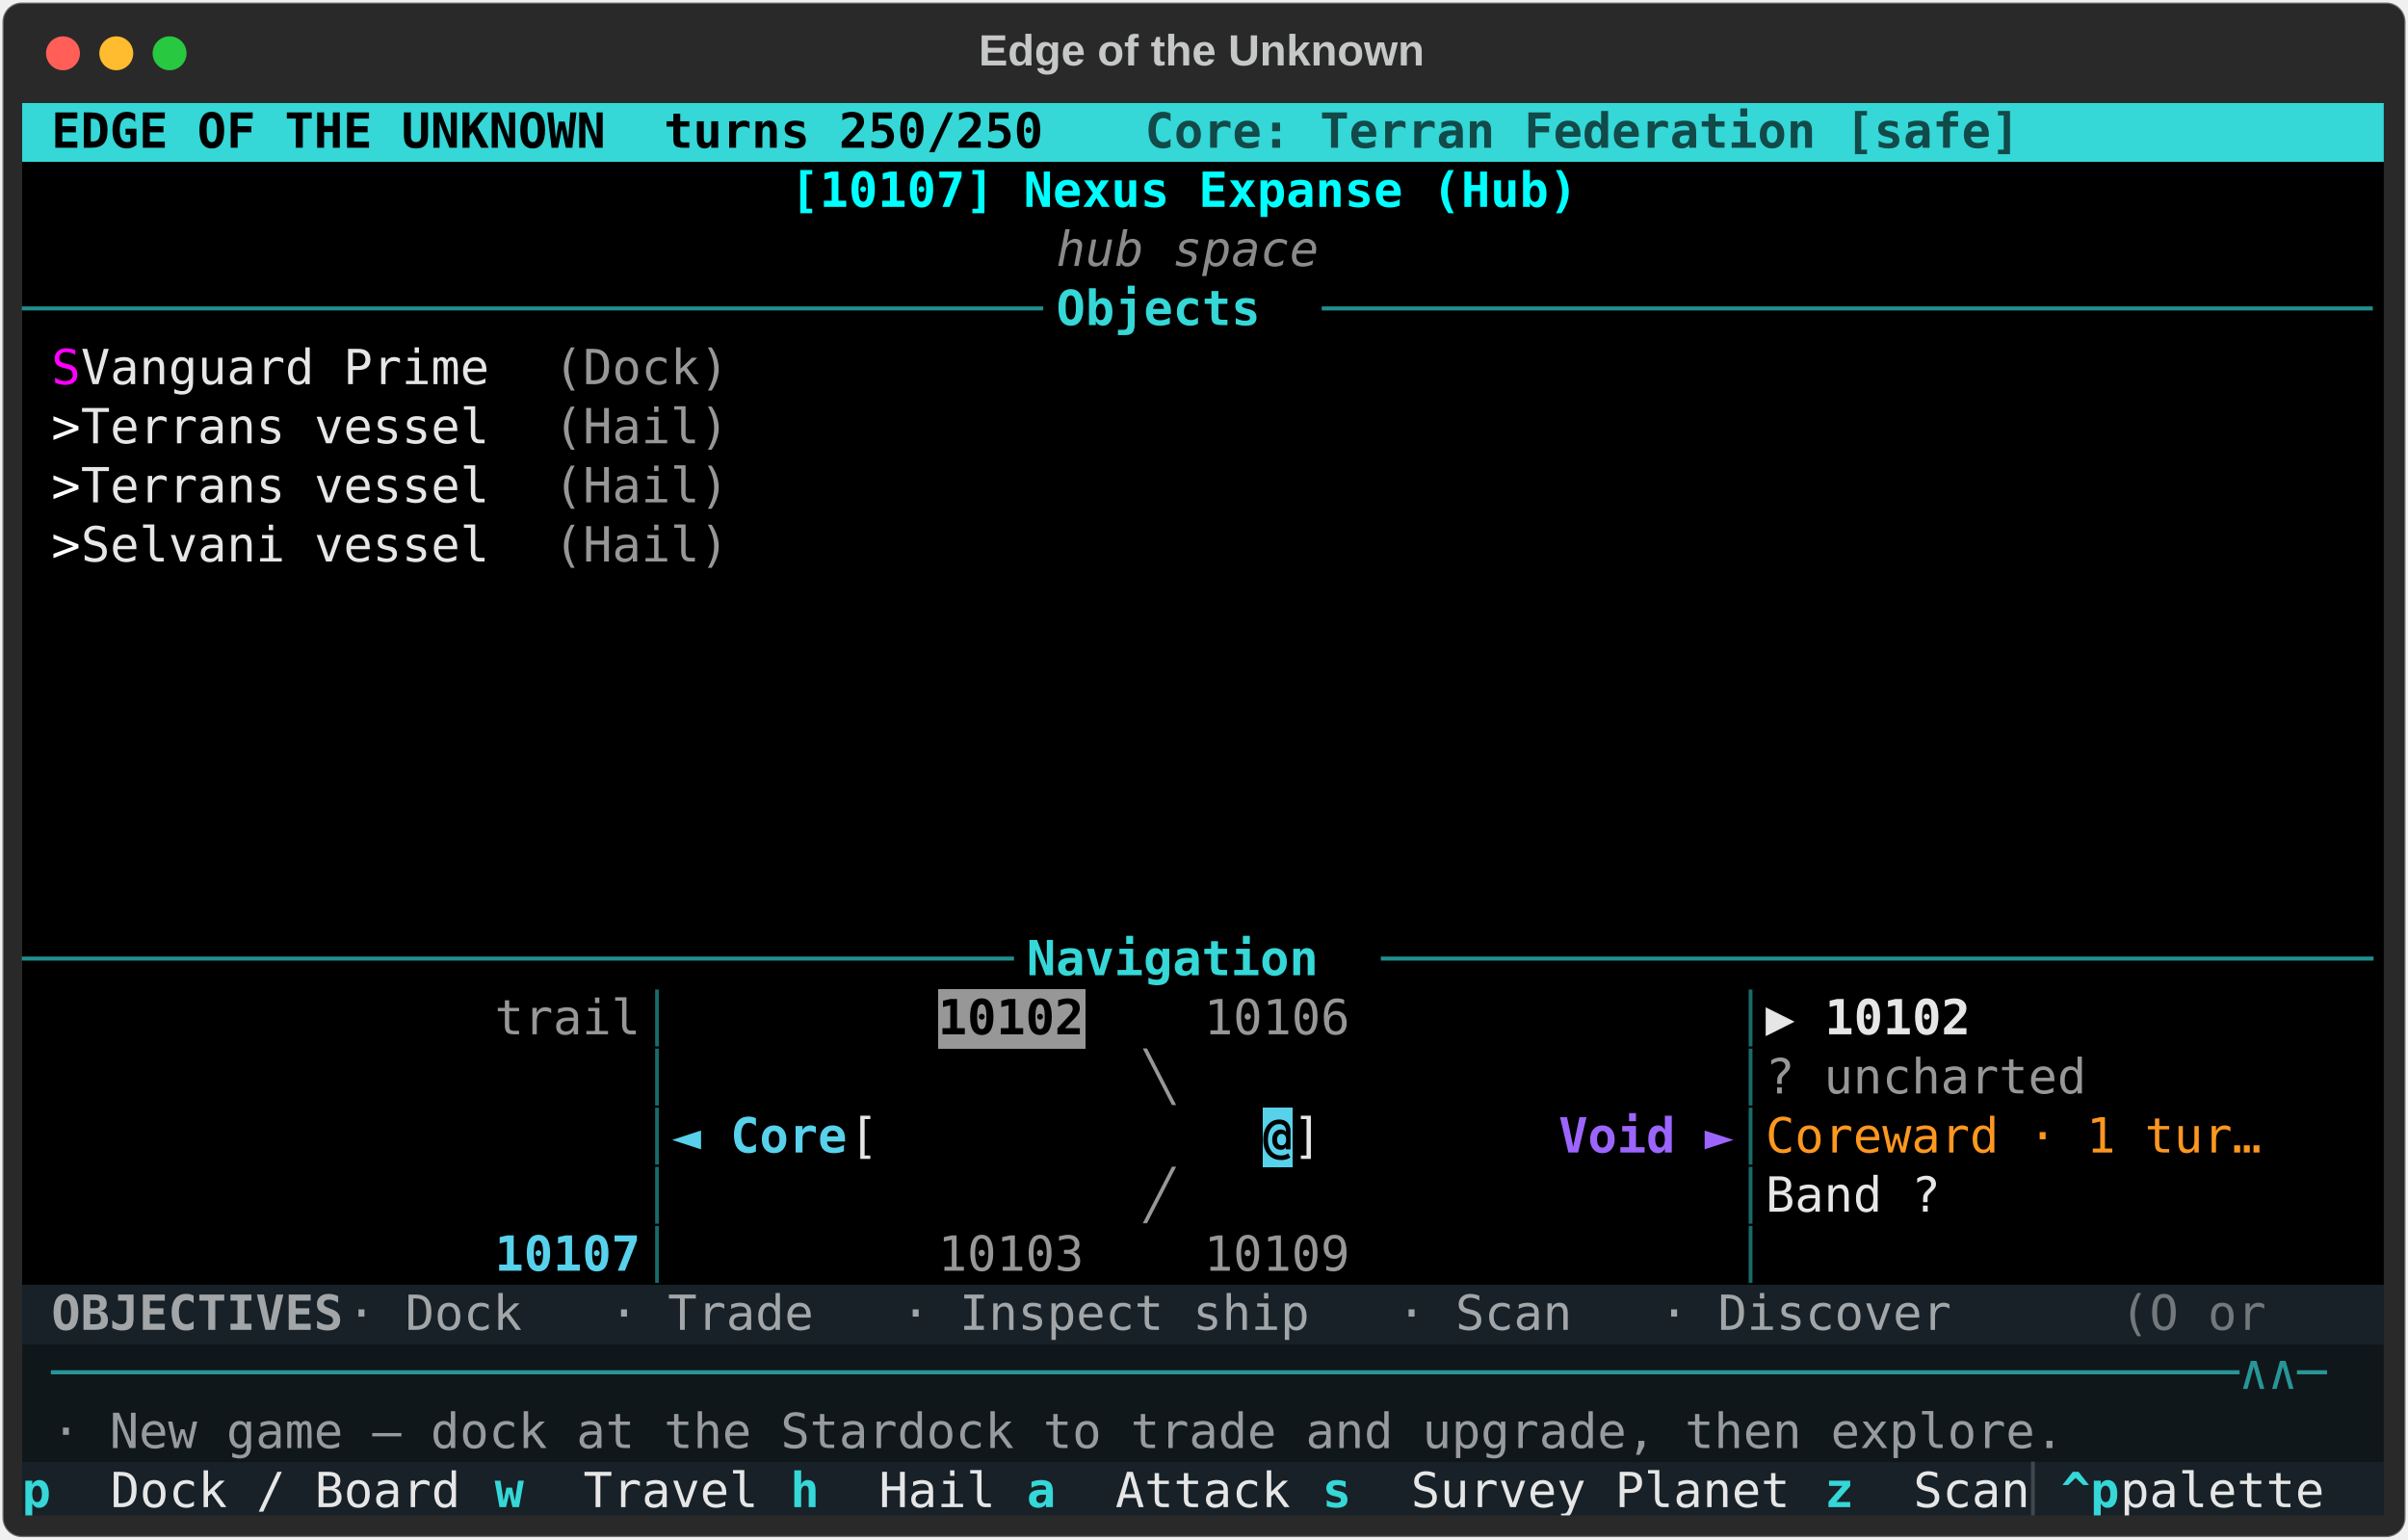
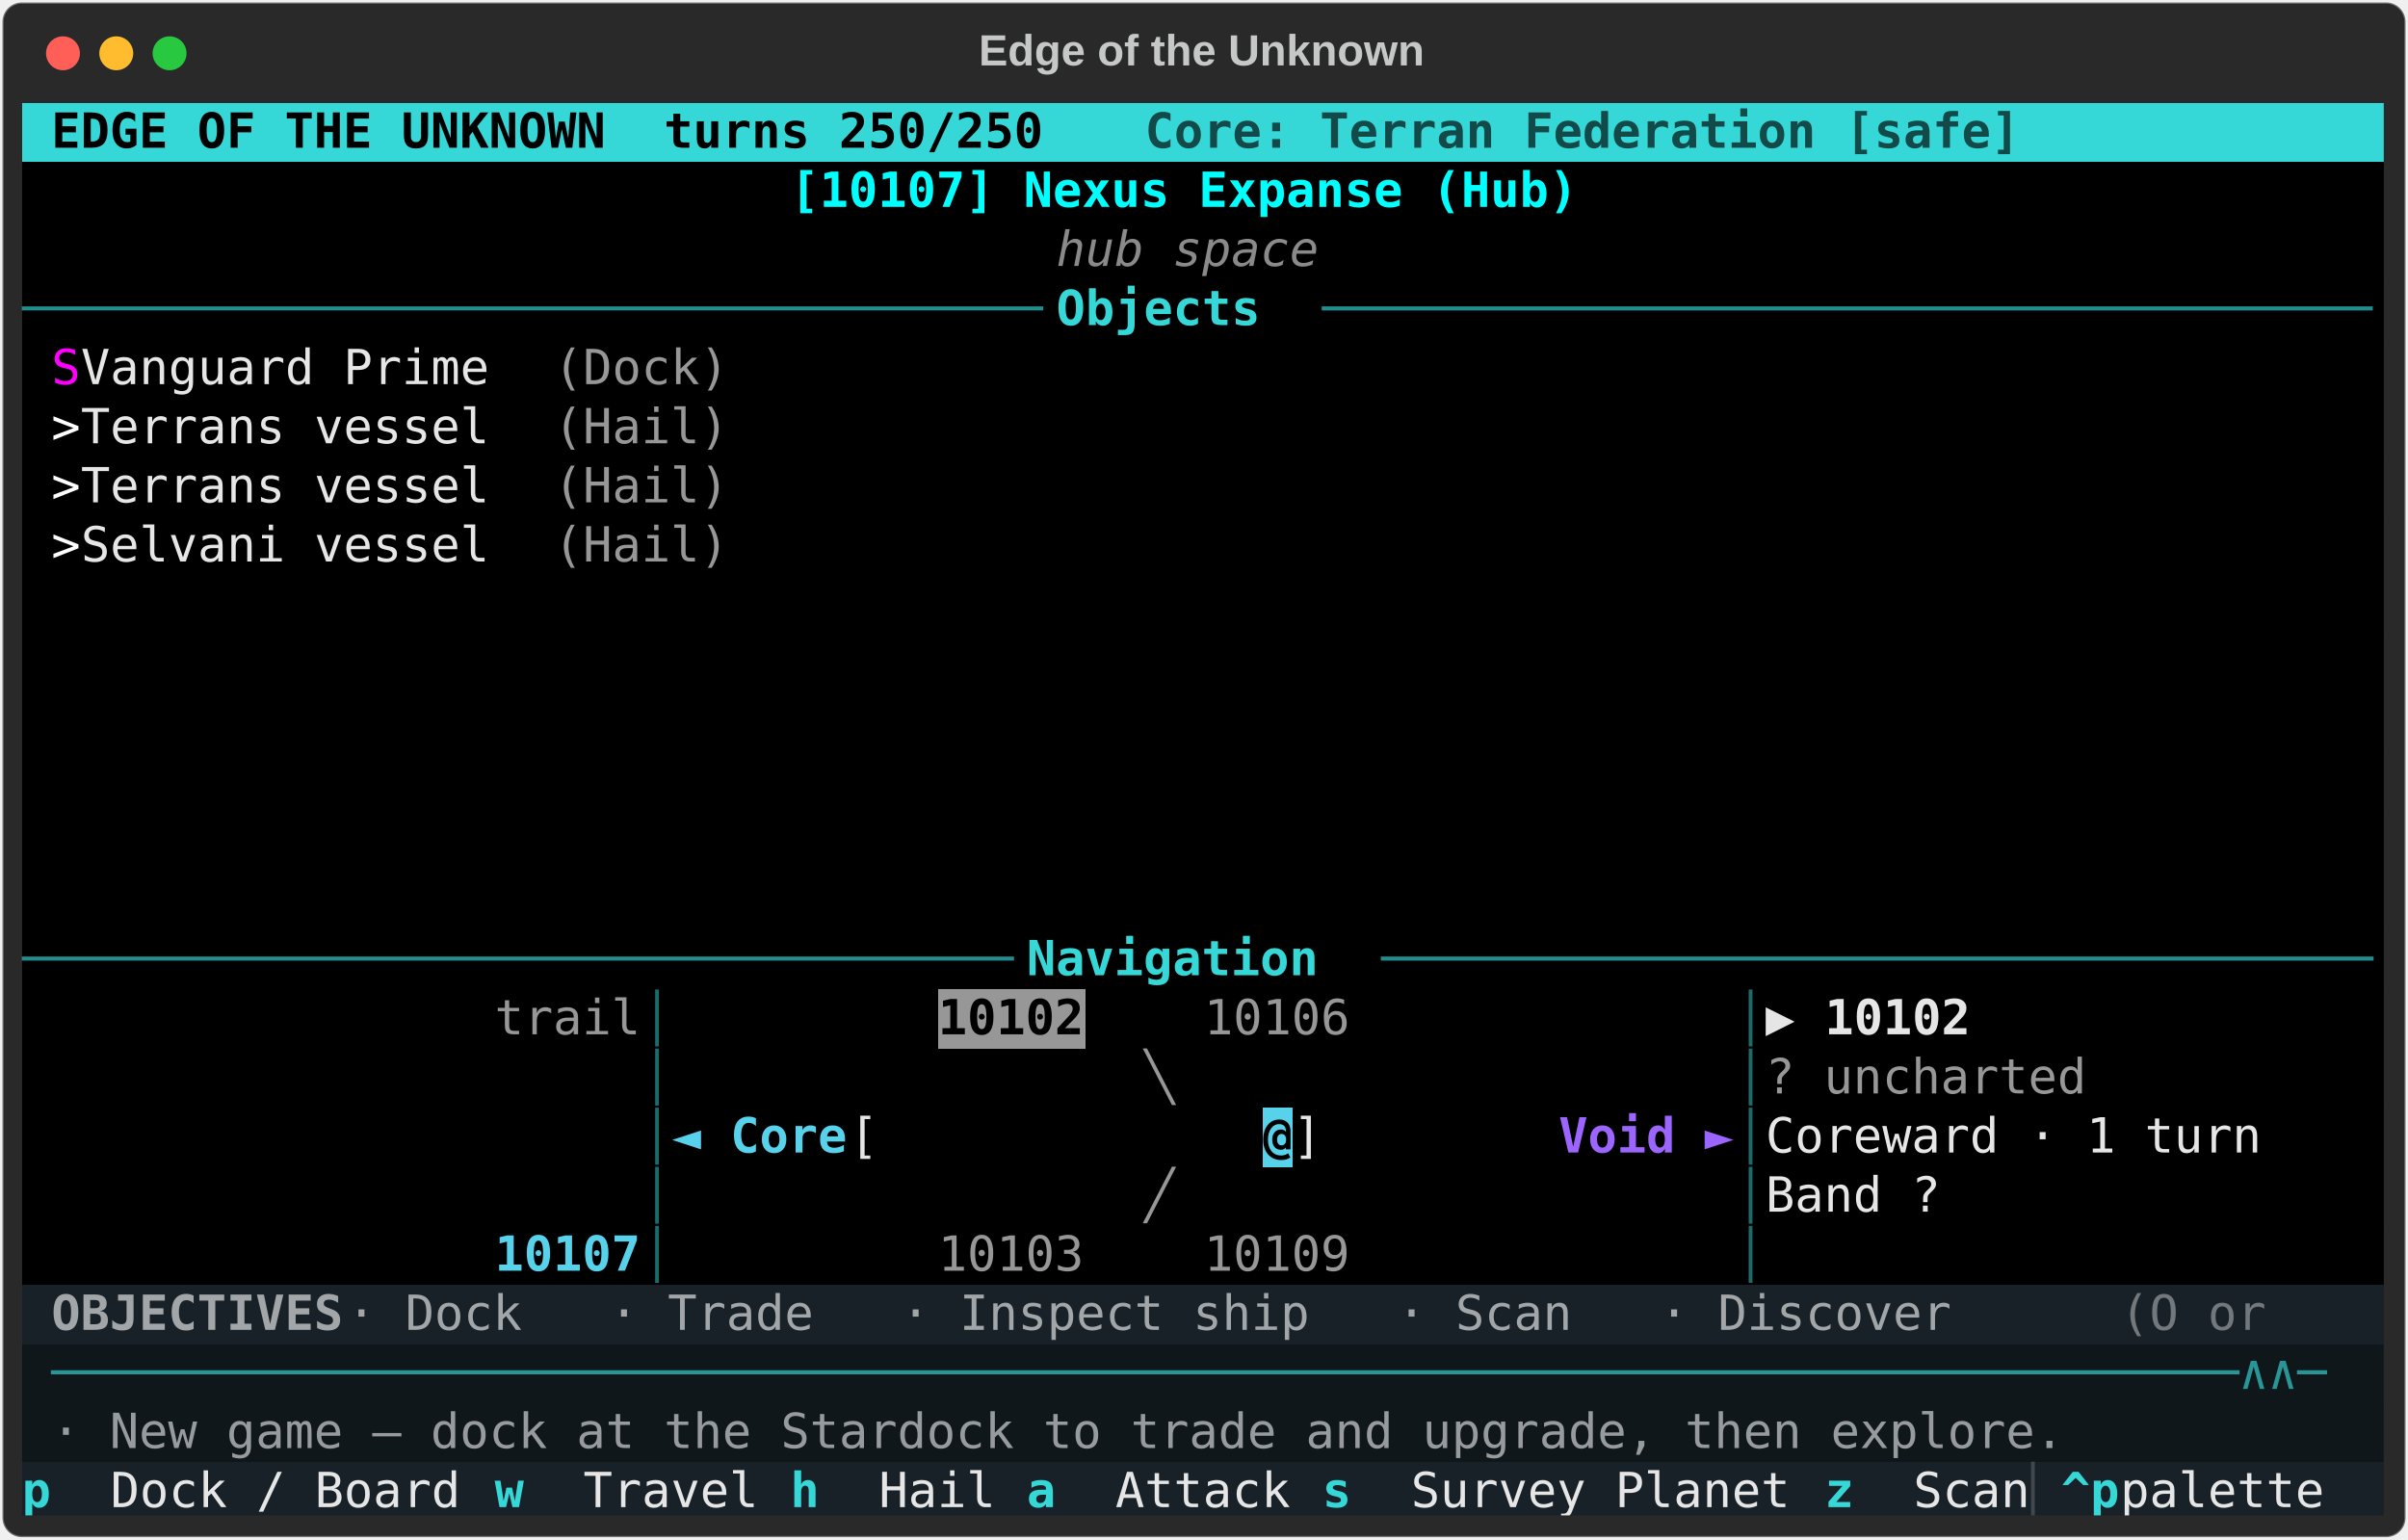
<svg xmlns="http://www.w3.org/2000/svg" class="rich-terminal" viewBox="0 0 994 635.6">
  <style>

    @font-face {
        font-family: "Fira Code";
        src: local("FiraCode-Regular"),
                url("https://cdnjs.cloudflare.com/ajax/libs/firacode/6.2.0/woff2/FiraCode-Regular.woff2") format("woff2"),
                url("https://cdnjs.cloudflare.com/ajax/libs/firacode/6.2.0/woff/FiraCode-Regular.woff") format("woff");
        font-style: normal;
        font-weight: 400;
    }
    @font-face {
        font-family: "Fira Code";
        src: local("FiraCode-Bold"),
                url("https://cdnjs.cloudflare.com/ajax/libs/firacode/6.2.0/woff2/FiraCode-Bold.woff2") format("woff2"),
                url("https://cdnjs.cloudflare.com/ajax/libs/firacode/6.2.0/woff/FiraCode-Bold.woff") format("woff");
        font-style: bold;
        font-weight: 700;
    }

    .terminal-matrix {
        font-family: Fira Code, monospace;
        font-size: 20px;
        line-height: 24.4px;
        font-variant-east-asian: full-width;
    }

    .terminal-title {
        font-size: 18px;
        font-weight: bold;
        font-family: arial;
    }

    .terminal-r1 { fill: #c5c8c6 }
.terminal-r2 { fill: #000000;font-weight: bold }
.terminal-r3 { fill: #124949;font-weight: bold }
.terminal-r4 { fill: #00ffff;font-weight: bold }
.terminal-r5 { fill: #8a8a8a;font-style: italic; }
.terminal-r6 { fill: #228d8d }
.terminal-r7 { fill: #35d7d7;font-weight: bold }
.terminal-r8 { fill: #ff00ff }
.terminal-r9 { fill: #e6e6e6 }
.terminal-r10 { fill: #979797 }
.terminal-r11 { fill: #ffffff }
.terminal-r12 { fill: #1a6b6b }
.terminal-r13 { fill: #e6e6e6;font-weight: bold }
.terminal-r14 { fill: #58d1eb;font-weight: bold }
.terminal-r15 { fill: #9d65ff;font-weight: bold }
- .terminal-r16 { fill: #fd971f }
- .terminal-r17 { fill: #a2a6a8;font-weight: bold }
- .terminal-r18 { fill: #a2a6a8 }
- .terminal-r19 { fill: #72787c }
- .terminal-r20 { fill: #289597 }
- .terminal-r21 { fill: #989b9d }
- .terminal-r22 { fill: #40484d }
+ .terminal-r16 { fill: #a2a6a8;font-weight: bold }
+ .terminal-r17 { fill: #a2a6a8 }
+ .terminal-r18 { fill: #72787c }
+ .terminal-r19 { fill: #289597 }
+ .terminal-r20 { fill: #989b9d }
+ .terminal-r21 { fill: #40484d }
    </style>
  <defs>
    <clipPath id="terminal-clip-terminal">
      <rect x="0" y="0" width="975.0" height="584.6" />
    </clipPath>
    <clipPath id="terminal-line-0">
      <rect x="0" y="1.5" width="976" height="24.65" />
    </clipPath>
    <clipPath id="terminal-line-1">
      <rect x="0" y="25.9" width="976" height="24.65" />
    </clipPath>
    <clipPath id="terminal-line-2">
      <rect x="0" y="50.3" width="976" height="24.65" />
    </clipPath>
    <clipPath id="terminal-line-3">
      <rect x="0" y="74.7" width="976" height="24.65" />
    </clipPath>
    <clipPath id="terminal-line-4">
      <rect x="0" y="99.1" width="976" height="24.65" />
    </clipPath>
    <clipPath id="terminal-line-5">
      <rect x="0" y="123.5" width="976" height="24.65" />
    </clipPath>
    <clipPath id="terminal-line-6">
      <rect x="0" y="147.9" width="976" height="24.65" />
    </clipPath>
    <clipPath id="terminal-line-7">
      <rect x="0" y="172.3" width="976" height="24.65" />
    </clipPath>
    <clipPath id="terminal-line-8">
      <rect x="0" y="196.7" width="976" height="24.65" />
    </clipPath>
    <clipPath id="terminal-line-9">
      <rect x="0" y="221.1" width="976" height="24.65" />
    </clipPath>
    <clipPath id="terminal-line-10">
      <rect x="0" y="245.5" width="976" height="24.65" />
    </clipPath>
    <clipPath id="terminal-line-11">
      <rect x="0" y="269.9" width="976" height="24.65" />
    </clipPath>
    <clipPath id="terminal-line-12">
      <rect x="0" y="294.3" width="976" height="24.65" />
    </clipPath>
    <clipPath id="terminal-line-13">
      <rect x="0" y="318.7" width="976" height="24.65" />
    </clipPath>
    <clipPath id="terminal-line-14">
      <rect x="0" y="343.1" width="976" height="24.65" />
    </clipPath>
    <clipPath id="terminal-line-15">
      <rect x="0" y="367.5" width="976" height="24.65" />
    </clipPath>
    <clipPath id="terminal-line-16">
      <rect x="0" y="391.9" width="976" height="24.65" />
    </clipPath>
    <clipPath id="terminal-line-17">
      <rect x="0" y="416.3" width="976" height="24.65" />
    </clipPath>
    <clipPath id="terminal-line-18">
      <rect x="0" y="440.7" width="976" height="24.65" />
    </clipPath>
    <clipPath id="terminal-line-19">
      <rect x="0" y="465.1" width="976" height="24.65" />
    </clipPath>
    <clipPath id="terminal-line-20">
      <rect x="0" y="489.5" width="976" height="24.65" />
    </clipPath>
    <clipPath id="terminal-line-21">
      <rect x="0" y="513.9" width="976" height="24.65" />
    </clipPath>
    <clipPath id="terminal-line-22">
      <rect x="0" y="538.3" width="976" height="24.65" />
    </clipPath>
  </defs>
  <rect fill="#292929" stroke="rgba(255,255,255,0.35)" stroke-width="1" x="1" y="1" width="992" height="633.6" rx="8" />
  <text class="terminal-title" fill="#c5c8c6" text-anchor="middle" x="496" y="27">Edge of the Unknown</text>
  <g transform="translate(26,22)">
    <circle cx="0" cy="0" r="7" fill="#ff5f57" />
    <circle cx="22" cy="0" r="7" fill="#febc2e" />
    <circle cx="44" cy="0" r="7" fill="#28c840" />
  </g>
  <g transform="translate(9, 41)" clip-path="url(#terminal-clip-terminal)">
    <rect fill="#35d7d7" x="0" y="1.5" width="12.2" height="24.65" shape-rendering="crispEdges" />
    <rect fill="#35d7d7" x="12.2" y="1.5" width="451.4" height="24.65" shape-rendering="crispEdges" />
    <rect fill="#35d7d7" x="463.6" y="1.5" width="366" height="24.65" shape-rendering="crispEdges" />
    <rect fill="#35d7d7" x="829.6" y="1.5" width="146.4" height="24.65" shape-rendering="crispEdges" />
    <rect fill="#000000" x="0" y="25.9" width="317.2" height="24.65" shape-rendering="crispEdges" />
    <rect fill="#000000" x="317.2" y="25.9" width="329.4" height="24.65" shape-rendering="crispEdges" />
    <rect fill="#000000" x="646.6" y="25.9" width="329.4" height="24.65" shape-rendering="crispEdges" />
    <rect fill="#000000" x="0" y="50.3" width="427" height="24.65" shape-rendering="crispEdges" />
    <rect fill="#000000" x="427" y="50.3" width="109.8" height="24.65" shape-rendering="crispEdges" />
    <rect fill="#000000" x="536.8" y="50.3" width="439.2" height="24.65" shape-rendering="crispEdges" />
    <rect fill="#000000" x="0" y="74.7" width="427" height="24.65" shape-rendering="crispEdges" />
    <rect fill="#000000" x="427" y="74.7" width="109.8" height="24.65" shape-rendering="crispEdges" />
    <rect fill="#000000" x="536.8" y="74.7" width="439.2" height="24.65" shape-rendering="crispEdges" />
    <rect fill="#000000" x="0" y="99.1" width="12.2" height="24.65" shape-rendering="crispEdges" />
    <rect fill="#000000" x="12.2" y="99.1" width="12.2" height="24.65" shape-rendering="crispEdges" />
    <rect fill="#000000" x="24.4" y="99.1" width="195.2" height="24.65" shape-rendering="crispEdges" />
    <rect fill="#000000" x="219.6" y="99.1" width="73.2" height="24.65" shape-rendering="crispEdges" />
    <rect fill="#000000" x="292.8" y="99.1" width="683.2" height="24.65" shape-rendering="crispEdges" />
    <rect fill="#000000" x="0" y="123.5" width="12.2" height="24.65" shape-rendering="crispEdges" />
    <rect fill="#000000" x="12.2" y="123.5" width="12.2" height="24.65" shape-rendering="crispEdges" />
    <rect fill="#000000" x="24.4" y="123.5" width="195.2" height="24.65" shape-rendering="crispEdges" />
    <rect fill="#000000" x="219.6" y="123.5" width="73.2" height="24.65" shape-rendering="crispEdges" />
    <rect fill="#000000" x="292.8" y="123.5" width="683.2" height="24.65" shape-rendering="crispEdges" />
    <rect fill="#000000" x="0" y="147.9" width="12.2" height="24.65" shape-rendering="crispEdges" />
    <rect fill="#000000" x="12.2" y="147.9" width="12.2" height="24.65" shape-rendering="crispEdges" />
    <rect fill="#000000" x="24.4" y="147.9" width="195.2" height="24.65" shape-rendering="crispEdges" />
    <rect fill="#000000" x="219.6" y="147.9" width="73.2" height="24.65" shape-rendering="crispEdges" />
    <rect fill="#000000" x="292.8" y="147.9" width="683.2" height="24.65" shape-rendering="crispEdges" />
    <rect fill="#000000" x="0" y="172.3" width="12.2" height="24.65" shape-rendering="crispEdges" />
    <rect fill="#000000" x="12.2" y="172.3" width="12.2" height="24.65" shape-rendering="crispEdges" />
    <rect fill="#000000" x="24.4" y="172.3" width="195.2" height="24.65" shape-rendering="crispEdges" />
    <rect fill="#000000" x="219.6" y="172.3" width="73.2" height="24.65" shape-rendering="crispEdges" />
    <rect fill="#000000" x="292.8" y="172.3" width="683.2" height="24.65" shape-rendering="crispEdges" />
    <rect fill="#000000" x="0" y="196.7" width="976" height="24.65" shape-rendering="crispEdges" />
    <rect fill="#000000" x="0" y="221.1" width="976" height="24.65" shape-rendering="crispEdges" />
    <rect fill="#000000" x="0" y="245.5" width="976" height="24.65" shape-rendering="crispEdges" />
    <rect fill="#000000" x="0" y="269.9" width="976" height="24.65" shape-rendering="crispEdges" />
    <rect fill="#000000" x="0" y="294.3" width="976" height="24.65" shape-rendering="crispEdges" />
    <rect fill="#000000" x="0" y="318.7" width="976" height="24.65" shape-rendering="crispEdges" />
    <rect fill="#000000" x="0" y="343.1" width="414.8" height="24.65" shape-rendering="crispEdges" />
    <rect fill="#000000" x="414.8" y="343.1" width="146.4" height="24.65" shape-rendering="crispEdges" />
    <rect fill="#000000" x="561.2" y="343.1" width="414.8" height="24.65" shape-rendering="crispEdges" />
    <rect fill="#000000" x="0" y="367.5" width="195.2" height="24.65" shape-rendering="crispEdges" />
    <rect fill="#000000" x="195.2" y="367.5" width="61" height="24.65" shape-rendering="crispEdges" />
    <rect fill="#000000" x="256.2" y="367.5" width="12.2" height="24.65" shape-rendering="crispEdges" />
    <rect fill="#000000" x="268.4" y="367.5" width="109.8" height="24.65" shape-rendering="crispEdges" />
    <rect fill="#979797" x="378.2" y="367.5" width="61" height="24.65" shape-rendering="crispEdges" />
    <rect fill="#000000" x="439.2" y="367.5" width="48.8" height="24.65" shape-rendering="crispEdges" />
    <rect fill="#000000" x="488" y="367.5" width="61" height="24.65" shape-rendering="crispEdges" />
    <rect fill="#000000" x="549" y="367.5" width="158.6" height="24.65" shape-rendering="crispEdges" />
    <rect fill="#000000" x="707.6" y="367.5" width="12.2" height="24.65" shape-rendering="crispEdges" />
    <rect fill="#000000" x="719.8" y="367.5" width="24.4" height="24.65" shape-rendering="crispEdges" />
    <rect fill="#000000" x="744.2" y="367.5" width="61" height="24.65" shape-rendering="crispEdges" />
    <rect fill="#000000" x="805.2" y="367.5" width="170.8" height="24.65" shape-rendering="crispEdges" />
    <rect fill="#000000" x="0" y="391.9" width="256.2" height="24.65" shape-rendering="crispEdges" />
    <rect fill="#000000" x="256.2" y="391.9" width="0" height="24.65" shape-rendering="crispEdges" />
    <rect fill="#000000" x="256.2" y="391.9" width="12.2" height="24.65" shape-rendering="crispEdges" />
    <rect fill="#000000" x="268.4" y="391.9" width="195.2" height="24.65" shape-rendering="crispEdges" />
    <rect fill="#000000" x="463.6" y="391.9" width="12.2" height="24.65" shape-rendering="crispEdges" />
    <rect fill="#000000" x="475.8" y="391.9" width="231.8" height="24.65" shape-rendering="crispEdges" />
    <rect fill="#000000" x="707.6" y="391.9" width="12.2" height="24.65" shape-rendering="crispEdges" />
    <rect fill="#000000" x="719.8" y="391.9" width="134.2" height="24.65" shape-rendering="crispEdges" />
    <rect fill="#000000" x="854" y="391.9" width="122" height="24.65" shape-rendering="crispEdges" />
    <rect fill="#000000" x="0" y="416.3" width="256.2" height="24.65" shape-rendering="crispEdges" />
    <rect fill="#000000" x="256.2" y="416.3" width="0" height="24.65" shape-rendering="crispEdges" />
    <rect fill="#000000" x="256.2" y="416.3" width="12.2" height="24.65" shape-rendering="crispEdges" />
    <rect fill="#000000" x="268.4" y="416.3" width="73.2" height="24.65" shape-rendering="crispEdges" />
    <rect fill="#000000" x="341.6" y="416.3" width="170.8" height="24.65" shape-rendering="crispEdges" />
    <rect fill="#58d1eb" x="512.4" y="416.3" width="12.2" height="24.65" shape-rendering="crispEdges" />
    <rect fill="#000000" x="524.6" y="416.3" width="109.8" height="24.65" shape-rendering="crispEdges" />
    <rect fill="#000000" x="634.4" y="416.3" width="73.2" height="24.65" shape-rendering="crispEdges" />
    <rect fill="#000000" x="707.6" y="416.3" width="12.2" height="24.65" shape-rendering="crispEdges" />
    <rect fill="#000000" x="719.8" y="416.3" width="207.4" height="24.65" shape-rendering="crispEdges" />
    <rect fill="#000000" x="927.2" y="416.3" width="48.8" height="24.65" shape-rendering="crispEdges" />
    <rect fill="#000000" x="0" y="440.7" width="256.2" height="24.65" shape-rendering="crispEdges" />
    <rect fill="#000000" x="256.2" y="440.7" width="0" height="24.65" shape-rendering="crispEdges" />
    <rect fill="#000000" x="256.2" y="440.7" width="12.2" height="24.65" shape-rendering="crispEdges" />
    <rect fill="#000000" x="268.4" y="440.7" width="195.2" height="24.65" shape-rendering="crispEdges" />
    <rect fill="#000000" x="463.6" y="440.7" width="12.2" height="24.65" shape-rendering="crispEdges" />
    <rect fill="#000000" x="475.8" y="440.7" width="231.8" height="24.65" shape-rendering="crispEdges" />
    <rect fill="#000000" x="707.6" y="440.7" width="12.2" height="24.65" shape-rendering="crispEdges" />
    <rect fill="#000000" x="719.8" y="440.7" width="73.2" height="24.65" shape-rendering="crispEdges" />
    <rect fill="#000000" x="793" y="440.7" width="183" height="24.65" shape-rendering="crispEdges" />
    <rect fill="#000000" x="0" y="465.1" width="195.2" height="24.65" shape-rendering="crispEdges" />
    <rect fill="#000000" x="195.2" y="465.1" width="61" height="24.65" shape-rendering="crispEdges" />
    <rect fill="#000000" x="256.2" y="465.1" width="12.2" height="24.65" shape-rendering="crispEdges" />
    <rect fill="#000000" x="268.4" y="465.1" width="109.8" height="24.65" shape-rendering="crispEdges" />
    <rect fill="#000000" x="378.2" y="465.1" width="61" height="24.65" shape-rendering="crispEdges" />
    <rect fill="#000000" x="439.2" y="465.1" width="48.8" height="24.65" shape-rendering="crispEdges" />
    <rect fill="#000000" x="488" y="465.1" width="61" height="24.65" shape-rendering="crispEdges" />
    <rect fill="#000000" x="549" y="465.1" width="158.6" height="24.65" shape-rendering="crispEdges" />
    <rect fill="#000000" x="707.6" y="465.1" width="12.2" height="24.65" shape-rendering="crispEdges" />
    <rect fill="#000000" x="719.8" y="465.1" width="0" height="24.65" shape-rendering="crispEdges" />
    <rect fill="#000000" x="719.8" y="465.1" width="256.2" height="24.65" shape-rendering="crispEdges" />
    <rect fill="#172127" x="0" y="489.5" width="12.2" height="24.65" shape-rendering="crispEdges" />
    <rect fill="#172127" x="12.2" y="489.5" width="122" height="24.65" shape-rendering="crispEdges" />
    <rect fill="#172127" x="134.2" y="489.5" width="732" height="24.65" shape-rendering="crispEdges" />
    <rect fill="#172127" x="866.2" y="489.5" width="61" height="24.65" shape-rendering="crispEdges" />
    <rect fill="#172127" x="927.2" y="489.5" width="48.8" height="24.65" shape-rendering="crispEdges" />
    <rect fill="#10171b" x="0" y="513.9" width="12.2" height="24.65" shape-rendering="crispEdges" />
    <rect fill="#10171b" x="12.2" y="513.9" width="951.6" height="24.65" shape-rendering="crispEdges" />
    <rect fill="#10171b" x="963.8" y="513.9" width="12.2" height="24.65" shape-rendering="crispEdges" />
    <rect fill="#10171b" x="0" y="538.3" width="12.2" height="24.65" shape-rendering="crispEdges" />
    <rect fill="#10171b" x="12.2" y="538.3" width="841.8" height="24.65" shape-rendering="crispEdges" />
    <rect fill="#10171b" x="854" y="538.3" width="122" height="24.65" shape-rendering="crispEdges" />
    <rect fill="#172127" x="0" y="562.7" width="36.6" height="24.65" shape-rendering="crispEdges" />
    <rect fill="#172127" x="36.6" y="562.7" width="158.6" height="24.65" shape-rendering="crispEdges" />
    <rect fill="#172127" x="195.2" y="562.7" width="36.6" height="24.65" shape-rendering="crispEdges" />
    <rect fill="#172127" x="231.8" y="562.7" width="85.4" height="24.65" shape-rendering="crispEdges" />
    <rect fill="#172127" x="317.2" y="562.7" width="36.6" height="24.65" shape-rendering="crispEdges" />
    <rect fill="#172127" x="353.8" y="562.7" width="61" height="24.65" shape-rendering="crispEdges" />
    <rect fill="#172127" x="414.8" y="562.7" width="36.6" height="24.65" shape-rendering="crispEdges" />
    <rect fill="#172127" x="451.4" y="562.7" width="85.4" height="24.65" shape-rendering="crispEdges" />
    <rect fill="#172127" x="536.8" y="562.7" width="36.6" height="24.65" shape-rendering="crispEdges" />
    <rect fill="#172127" x="573.4" y="562.7" width="170.8" height="24.65" shape-rendering="crispEdges" />
    <rect fill="#172127" x="744.2" y="562.7" width="36.6" height="24.65" shape-rendering="crispEdges" />
    <rect fill="#172127" x="780.8" y="562.7" width="48.8" height="24.65" shape-rendering="crispEdges" />
    <rect fill="#172127" x="829.6" y="562.7" width="12.2" height="24.65" shape-rendering="crispEdges" />
    <rect fill="#172127" x="841.8" y="562.7" width="24.4" height="24.65" shape-rendering="crispEdges" />
    <rect fill="#172127" x="866.2" y="562.7" width="97.6" height="24.65" shape-rendering="crispEdges" />
    <rect fill="#172127" x="963.8" y="562.7" width="12.2" height="24.65" shape-rendering="crispEdges" />
    <g class="terminal-matrix">
      <text class="terminal-r2" x="12.2" y="20" textLength="451.4" clip-path="url(#terminal-line-0)">EDGE OF THE UNKNOWN  turns 250/250   </text>
      <text class="terminal-r3" x="463.6" y="20" textLength="366" clip-path="url(#terminal-line-0)">Core: Terran Federation [safe]</text>
      <text class="terminal-r1" x="976" y="20" textLength="12.2" clip-path="url(#terminal-line-0)">
</text>
      <text class="terminal-r4" x="317.2" y="44.4" textLength="329.4" clip-path="url(#terminal-line-1)">[10107] Nexus Expanse (Hub)</text>
      <text class="terminal-r1" x="976" y="44.4" textLength="12.2" clip-path="url(#terminal-line-1)">
</text>
      <text class="terminal-r5" x="427" y="68.8" textLength="109.8" clip-path="url(#terminal-line-2)">hub space</text>
      <text class="terminal-r1" x="976" y="68.8" textLength="12.2" clip-path="url(#terminal-line-2)">
</text>
      <text class="terminal-r6" x="0" y="93.2" textLength="427" clip-path="url(#terminal-line-3)">───────────────────────────────────</text>
      <text class="terminal-r7" x="427" y="93.2" textLength="109.8" clip-path="url(#terminal-line-3)"> Objects </text>
      <text class="terminal-r6" x="536.8" y="93.2" textLength="439.2" clip-path="url(#terminal-line-3)">────────────────────────────────────</text>
      <text class="terminal-r1" x="976" y="93.2" textLength="12.2" clip-path="url(#terminal-line-3)">
</text>
      <text class="terminal-r8" x="12.2" y="117.6" textLength="12.2" clip-path="url(#terminal-line-4)">S</text>
      <text class="terminal-r9" x="24.4" y="117.6" textLength="195.2" clip-path="url(#terminal-line-4)"> Vanguard Prime </text>
      <text class="terminal-r10" x="219.6" y="117.6" textLength="73.2" clip-path="url(#terminal-line-4)">(Dock)</text>
      <text class="terminal-r1" x="976" y="117.6" textLength="12.2" clip-path="url(#terminal-line-4)">
</text>
      <text class="terminal-r11" x="12.2" y="142" textLength="12.2" clip-path="url(#terminal-line-5)">&gt;</text>
      <text class="terminal-r9" x="24.4" y="142" textLength="195.2" clip-path="url(#terminal-line-5)"> Terrans vessel </text>
      <text class="terminal-r10" x="219.6" y="142" textLength="73.2" clip-path="url(#terminal-line-5)">(Hail)</text>
      <text class="terminal-r1" x="976" y="142" textLength="12.2" clip-path="url(#terminal-line-5)">
</text>
      <text class="terminal-r11" x="12.2" y="166.4" textLength="12.2" clip-path="url(#terminal-line-6)">&gt;</text>
      <text class="terminal-r9" x="24.4" y="166.4" textLength="195.2" clip-path="url(#terminal-line-6)"> Terrans vessel </text>
      <text class="terminal-r10" x="219.6" y="166.4" textLength="73.2" clip-path="url(#terminal-line-6)">(Hail)</text>
      <text class="terminal-r1" x="976" y="166.4" textLength="12.2" clip-path="url(#terminal-line-6)">
</text>
      <text class="terminal-r11" x="12.2" y="190.8" textLength="12.2" clip-path="url(#terminal-line-7)">&gt;</text>
      <text class="terminal-r9" x="24.4" y="190.8" textLength="195.2" clip-path="url(#terminal-line-7)"> Selvani vessel </text>
      <text class="terminal-r10" x="219.6" y="190.8" textLength="73.2" clip-path="url(#terminal-line-7)">(Hail)</text>
      <text class="terminal-r1" x="976" y="190.8" textLength="12.2" clip-path="url(#terminal-line-7)">
</text>
      <text class="terminal-r1" x="976" y="215.2" textLength="12.2" clip-path="url(#terminal-line-8)">
</text>
      <text class="terminal-r1" x="976" y="239.6" textLength="12.2" clip-path="url(#terminal-line-9)">
</text>
      <text class="terminal-r1" x="976" y="264" textLength="12.2" clip-path="url(#terminal-line-10)">
</text>
      <text class="terminal-r1" x="976" y="288.4" textLength="12.2" clip-path="url(#terminal-line-11)">
</text>
      <text class="terminal-r1" x="976" y="312.8" textLength="12.2" clip-path="url(#terminal-line-12)">
</text>
      <text class="terminal-r1" x="976" y="337.2" textLength="12.2" clip-path="url(#terminal-line-13)">
</text>
      <text class="terminal-r6" x="0" y="361.6" textLength="414.8" clip-path="url(#terminal-line-14)">──────────────────────────────────</text>
      <text class="terminal-r7" x="414.8" y="361.6" textLength="146.4" clip-path="url(#terminal-line-14)"> Navigation </text>
      <text class="terminal-r6" x="561.2" y="361.6" textLength="414.8" clip-path="url(#terminal-line-14)">──────────────────────────────────</text>
      <text class="terminal-r1" x="976" y="361.6" textLength="12.2" clip-path="url(#terminal-line-14)">
</text>
      <text class="terminal-r10" x="195.2" y="386" textLength="61" clip-path="url(#terminal-line-15)">trail</text>
      <text class="terminal-r12" x="256.2" y="386" textLength="12.2" clip-path="url(#terminal-line-15)">│</text>
      <text class="terminal-r2" x="378.2" y="386" textLength="61" clip-path="url(#terminal-line-15)">10102</text>
      <text class="terminal-r10" x="488" y="386" textLength="61" clip-path="url(#terminal-line-15)">10106</text>
      <text class="terminal-r12" x="707.6" y="386" textLength="12.2" clip-path="url(#terminal-line-15)">│</text>
      <text class="terminal-r13" x="719.8" y="386" textLength="24.4" clip-path="url(#terminal-line-15)">▶ </text>
      <text class="terminal-r13" x="744.2" y="386" textLength="61" clip-path="url(#terminal-line-15)">10102</text>
      <text class="terminal-r1" x="976" y="386" textLength="12.2" clip-path="url(#terminal-line-15)">
</text>
      <text class="terminal-r12" x="256.2" y="410.4" textLength="12.2" clip-path="url(#terminal-line-16)">│</text>
      <text class="terminal-r10" x="463.6" y="410.4" textLength="12.2" clip-path="url(#terminal-line-16)">╲</text>
      <text class="terminal-r12" x="707.6" y="410.4" textLength="12.2" clip-path="url(#terminal-line-16)">│</text>
      <text class="terminal-r10" x="719.8" y="410.4" textLength="134.2" clip-path="url(#terminal-line-16)">? uncharted</text>
      <text class="terminal-r1" x="976" y="410.4" textLength="12.2" clip-path="url(#terminal-line-16)">
</text>
      <text class="terminal-r12" x="256.2" y="434.8" textLength="12.2" clip-path="url(#terminal-line-17)">│</text>
      <text class="terminal-r14" x="268.4" y="434.8" textLength="73.2" clip-path="url(#terminal-line-17)">◄ Core</text>
      <text class="terminal-r9" x="341.6" y="434.8" textLength="170.8" clip-path="url(#terminal-line-17)">            [ </text>
      <text class="terminal-r2" x="512.4" y="434.8" textLength="12.2" clip-path="url(#terminal-line-17)">@</text>
      <text class="terminal-r9" x="524.6" y="434.8" textLength="109.8" clip-path="url(#terminal-line-17)"> ]       </text>
      <text class="terminal-r15" x="634.4" y="434.8" textLength="73.2" clip-path="url(#terminal-line-17)">Void ►</text>
      <text class="terminal-r12" x="707.6" y="434.8" textLength="12.2" clip-path="url(#terminal-line-17)">│</text>
-       <text class="terminal-r16" x="719.8" y="434.8" textLength="207.4" clip-path="url(#terminal-line-17)">Coreward · 1 tur…</text>
+       <text class="terminal-r9" x="719.8" y="434.8" textLength="207.4" clip-path="url(#terminal-line-17)">Coreward · 1 turn</text>
      <text class="terminal-r1" x="976" y="434.8" textLength="12.2" clip-path="url(#terminal-line-17)">
</text>
      <text class="terminal-r12" x="256.2" y="459.2" textLength="12.2" clip-path="url(#terminal-line-18)">│</text>
      <text class="terminal-r10" x="463.6" y="459.2" textLength="12.2" clip-path="url(#terminal-line-18)">╱</text>
      <text class="terminal-r12" x="707.6" y="459.2" textLength="12.2" clip-path="url(#terminal-line-18)">│</text>
      <text class="terminal-r9" x="719.8" y="459.2" textLength="73.2" clip-path="url(#terminal-line-18)">Band ?</text>
      <text class="terminal-r1" x="976" y="459.2" textLength="12.2" clip-path="url(#terminal-line-18)">
</text>
      <text class="terminal-r14" x="195.2" y="483.6" textLength="61" clip-path="url(#terminal-line-19)">10107</text>
      <text class="terminal-r12" x="256.2" y="483.6" textLength="12.2" clip-path="url(#terminal-line-19)">│</text>
      <text class="terminal-r10" x="378.2" y="483.6" textLength="61" clip-path="url(#terminal-line-19)">10103</text>
      <text class="terminal-r10" x="488" y="483.6" textLength="61" clip-path="url(#terminal-line-19)">10109</text>
      <text class="terminal-r12" x="707.6" y="483.6" textLength="12.2" clip-path="url(#terminal-line-19)">│</text>
      <text class="terminal-r1" x="976" y="483.6" textLength="12.2" clip-path="url(#terminal-line-19)">
</text>
-       <text class="terminal-r17" x="12.2" y="508" textLength="122" clip-path="url(#terminal-line-20)">OBJECTIVES</text>
-       <text class="terminal-r18" x="134.2" y="508" textLength="732" clip-path="url(#terminal-line-20)">  · Dock   · Trade   · Inspect ship   · Scan   · Discover   </text>
-       <text class="terminal-r19" x="866.2" y="508" textLength="61" clip-path="url(#terminal-line-20)">(O or</text>
+       <text class="terminal-r16" x="12.2" y="508" textLength="122" clip-path="url(#terminal-line-20)">OBJECTIVES</text>
+       <text class="terminal-r17" x="134.2" y="508" textLength="732" clip-path="url(#terminal-line-20)">  · Dock   · Trade   · Inspect ship   · Scan   · Discover   </text>
+       <text class="terminal-r18" x="866.2" y="508" textLength="61" clip-path="url(#terminal-line-20)">(O or</text>
      <text class="terminal-r1" x="976" y="508" textLength="12.2" clip-path="url(#terminal-line-20)">
</text>
-       <text class="terminal-r20" x="12.2" y="532.4" textLength="951.6" clip-path="url(#terminal-line-21)">───────────────────────────────────────────────────────────────────────────∧∧─</text>
+       <text class="terminal-r19" x="12.2" y="532.4" textLength="951.6" clip-path="url(#terminal-line-21)">───────────────────────────────────────────────────────────────────────────∧∧─</text>
      <text class="terminal-r1" x="976" y="532.4" textLength="12.2" clip-path="url(#terminal-line-21)">
</text>
-       <text class="terminal-r21" x="12.2" y="556.8" textLength="841.8" clip-path="url(#terminal-line-22)">· New game — dock at the Stardock to trade and upgrade, then explore.</text>
+       <text class="terminal-r20" x="12.2" y="556.8" textLength="841.8" clip-path="url(#terminal-line-22)">· New game — dock at the Stardock to trade and upgrade, then explore.</text>
      <text class="terminal-r1" x="976" y="556.8" textLength="12.2" clip-path="url(#terminal-line-22)">
</text>
      <text class="terminal-r7" x="0" y="581.2" textLength="36.6" clip-path="url(#terminal-line-23)"> p </text>
      <text class="terminal-r9" x="36.6" y="581.2" textLength="158.6" clip-path="url(#terminal-line-23)">Dock / Board </text>
      <text class="terminal-r7" x="195.2" y="581.2" textLength="36.6" clip-path="url(#terminal-line-23)"> w </text>
      <text class="terminal-r9" x="231.8" y="581.2" textLength="85.4" clip-path="url(#terminal-line-23)">Travel </text>
      <text class="terminal-r7" x="317.2" y="581.2" textLength="36.6" clip-path="url(#terminal-line-23)"> h </text>
      <text class="terminal-r9" x="353.8" y="581.2" textLength="61" clip-path="url(#terminal-line-23)">Hail </text>
      <text class="terminal-r7" x="414.8" y="581.2" textLength="36.6" clip-path="url(#terminal-line-23)"> a </text>
      <text class="terminal-r9" x="451.4" y="581.2" textLength="85.4" clip-path="url(#terminal-line-23)">Attack </text>
      <text class="terminal-r7" x="536.8" y="581.2" textLength="36.6" clip-path="url(#terminal-line-23)"> s </text>
      <text class="terminal-r9" x="573.4" y="581.2" textLength="170.8" clip-path="url(#terminal-line-23)">Survey Planet </text>
      <text class="terminal-r7" x="744.2" y="581.2" textLength="36.6" clip-path="url(#terminal-line-23)"> z </text>
      <text class="terminal-r9" x="780.8" y="581.2" textLength="48.8" clip-path="url(#terminal-line-23)">Scan</text>
-       <text class="terminal-r22" x="829.6" y="581.2" textLength="12.2" clip-path="url(#terminal-line-23)">▏</text>
+       <text class="terminal-r21" x="829.6" y="581.2" textLength="12.2" clip-path="url(#terminal-line-23)">▏</text>
      <text class="terminal-r7" x="841.8" y="581.2" textLength="24.4" clip-path="url(#terminal-line-23)">^p</text>
      <text class="terminal-r9" x="866.2" y="581.2" textLength="97.6" clip-path="url(#terminal-line-23)"> palette</text>
    </g>
  </g>
</svg>
